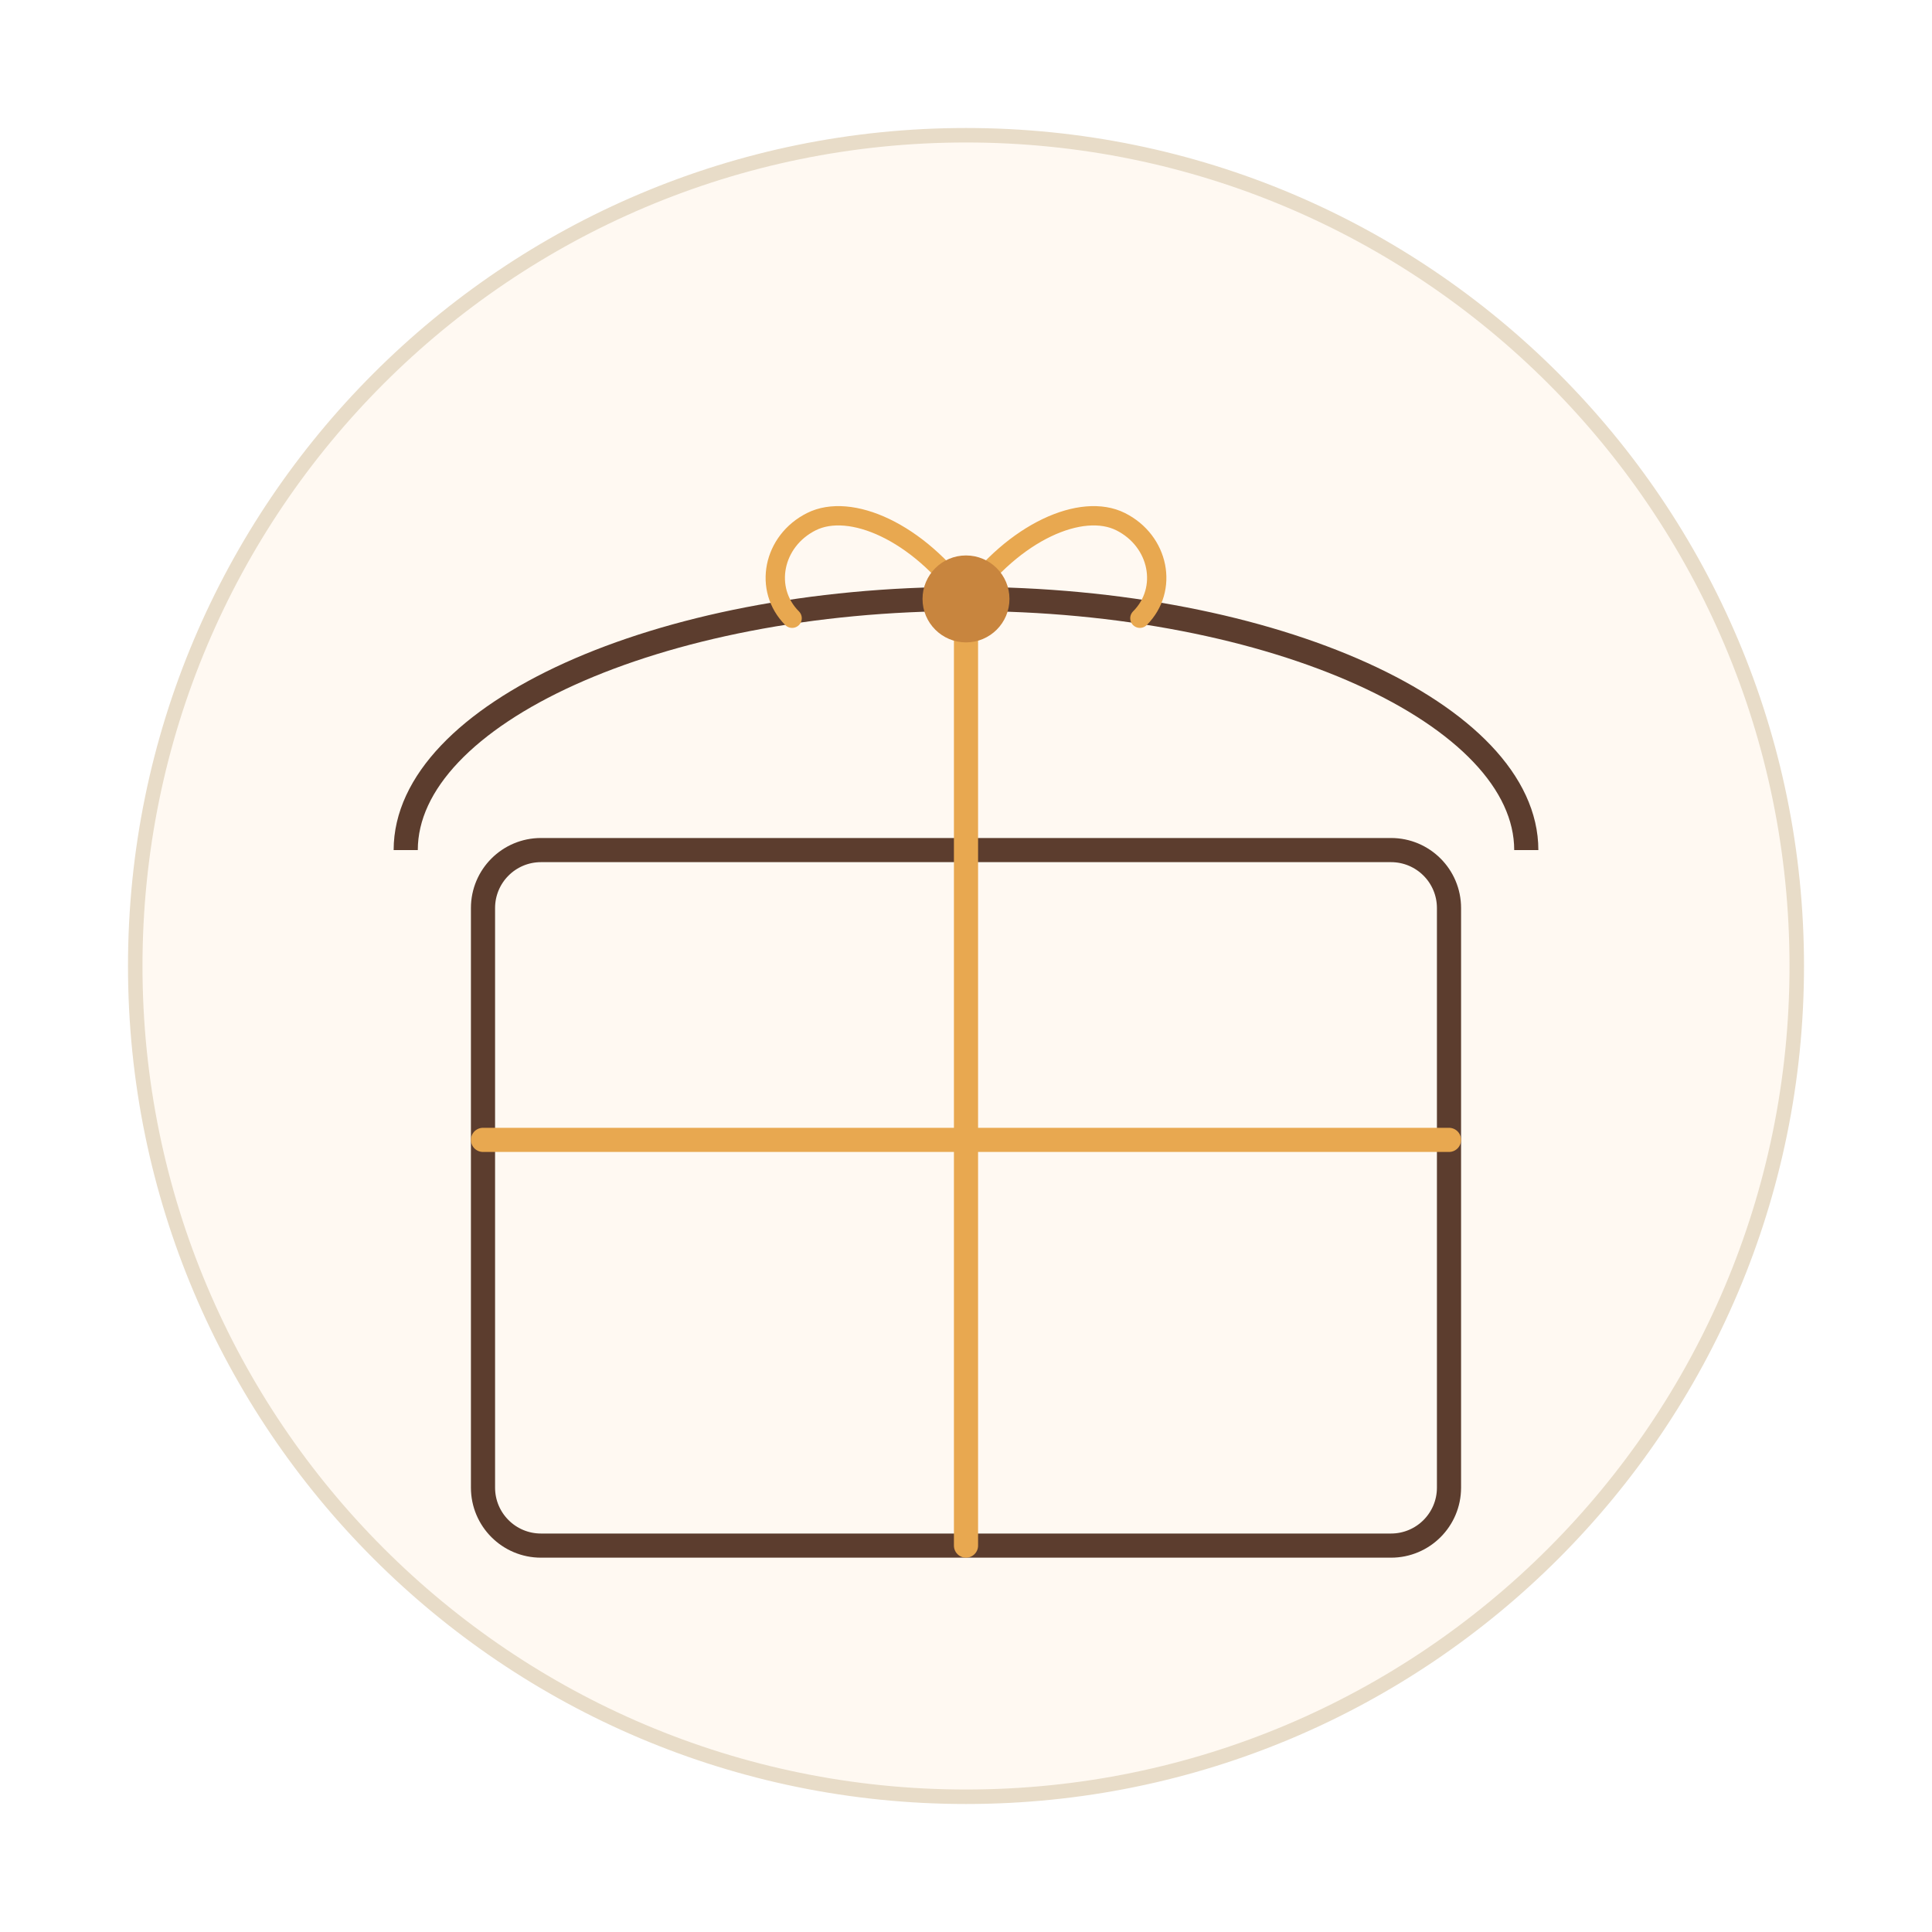
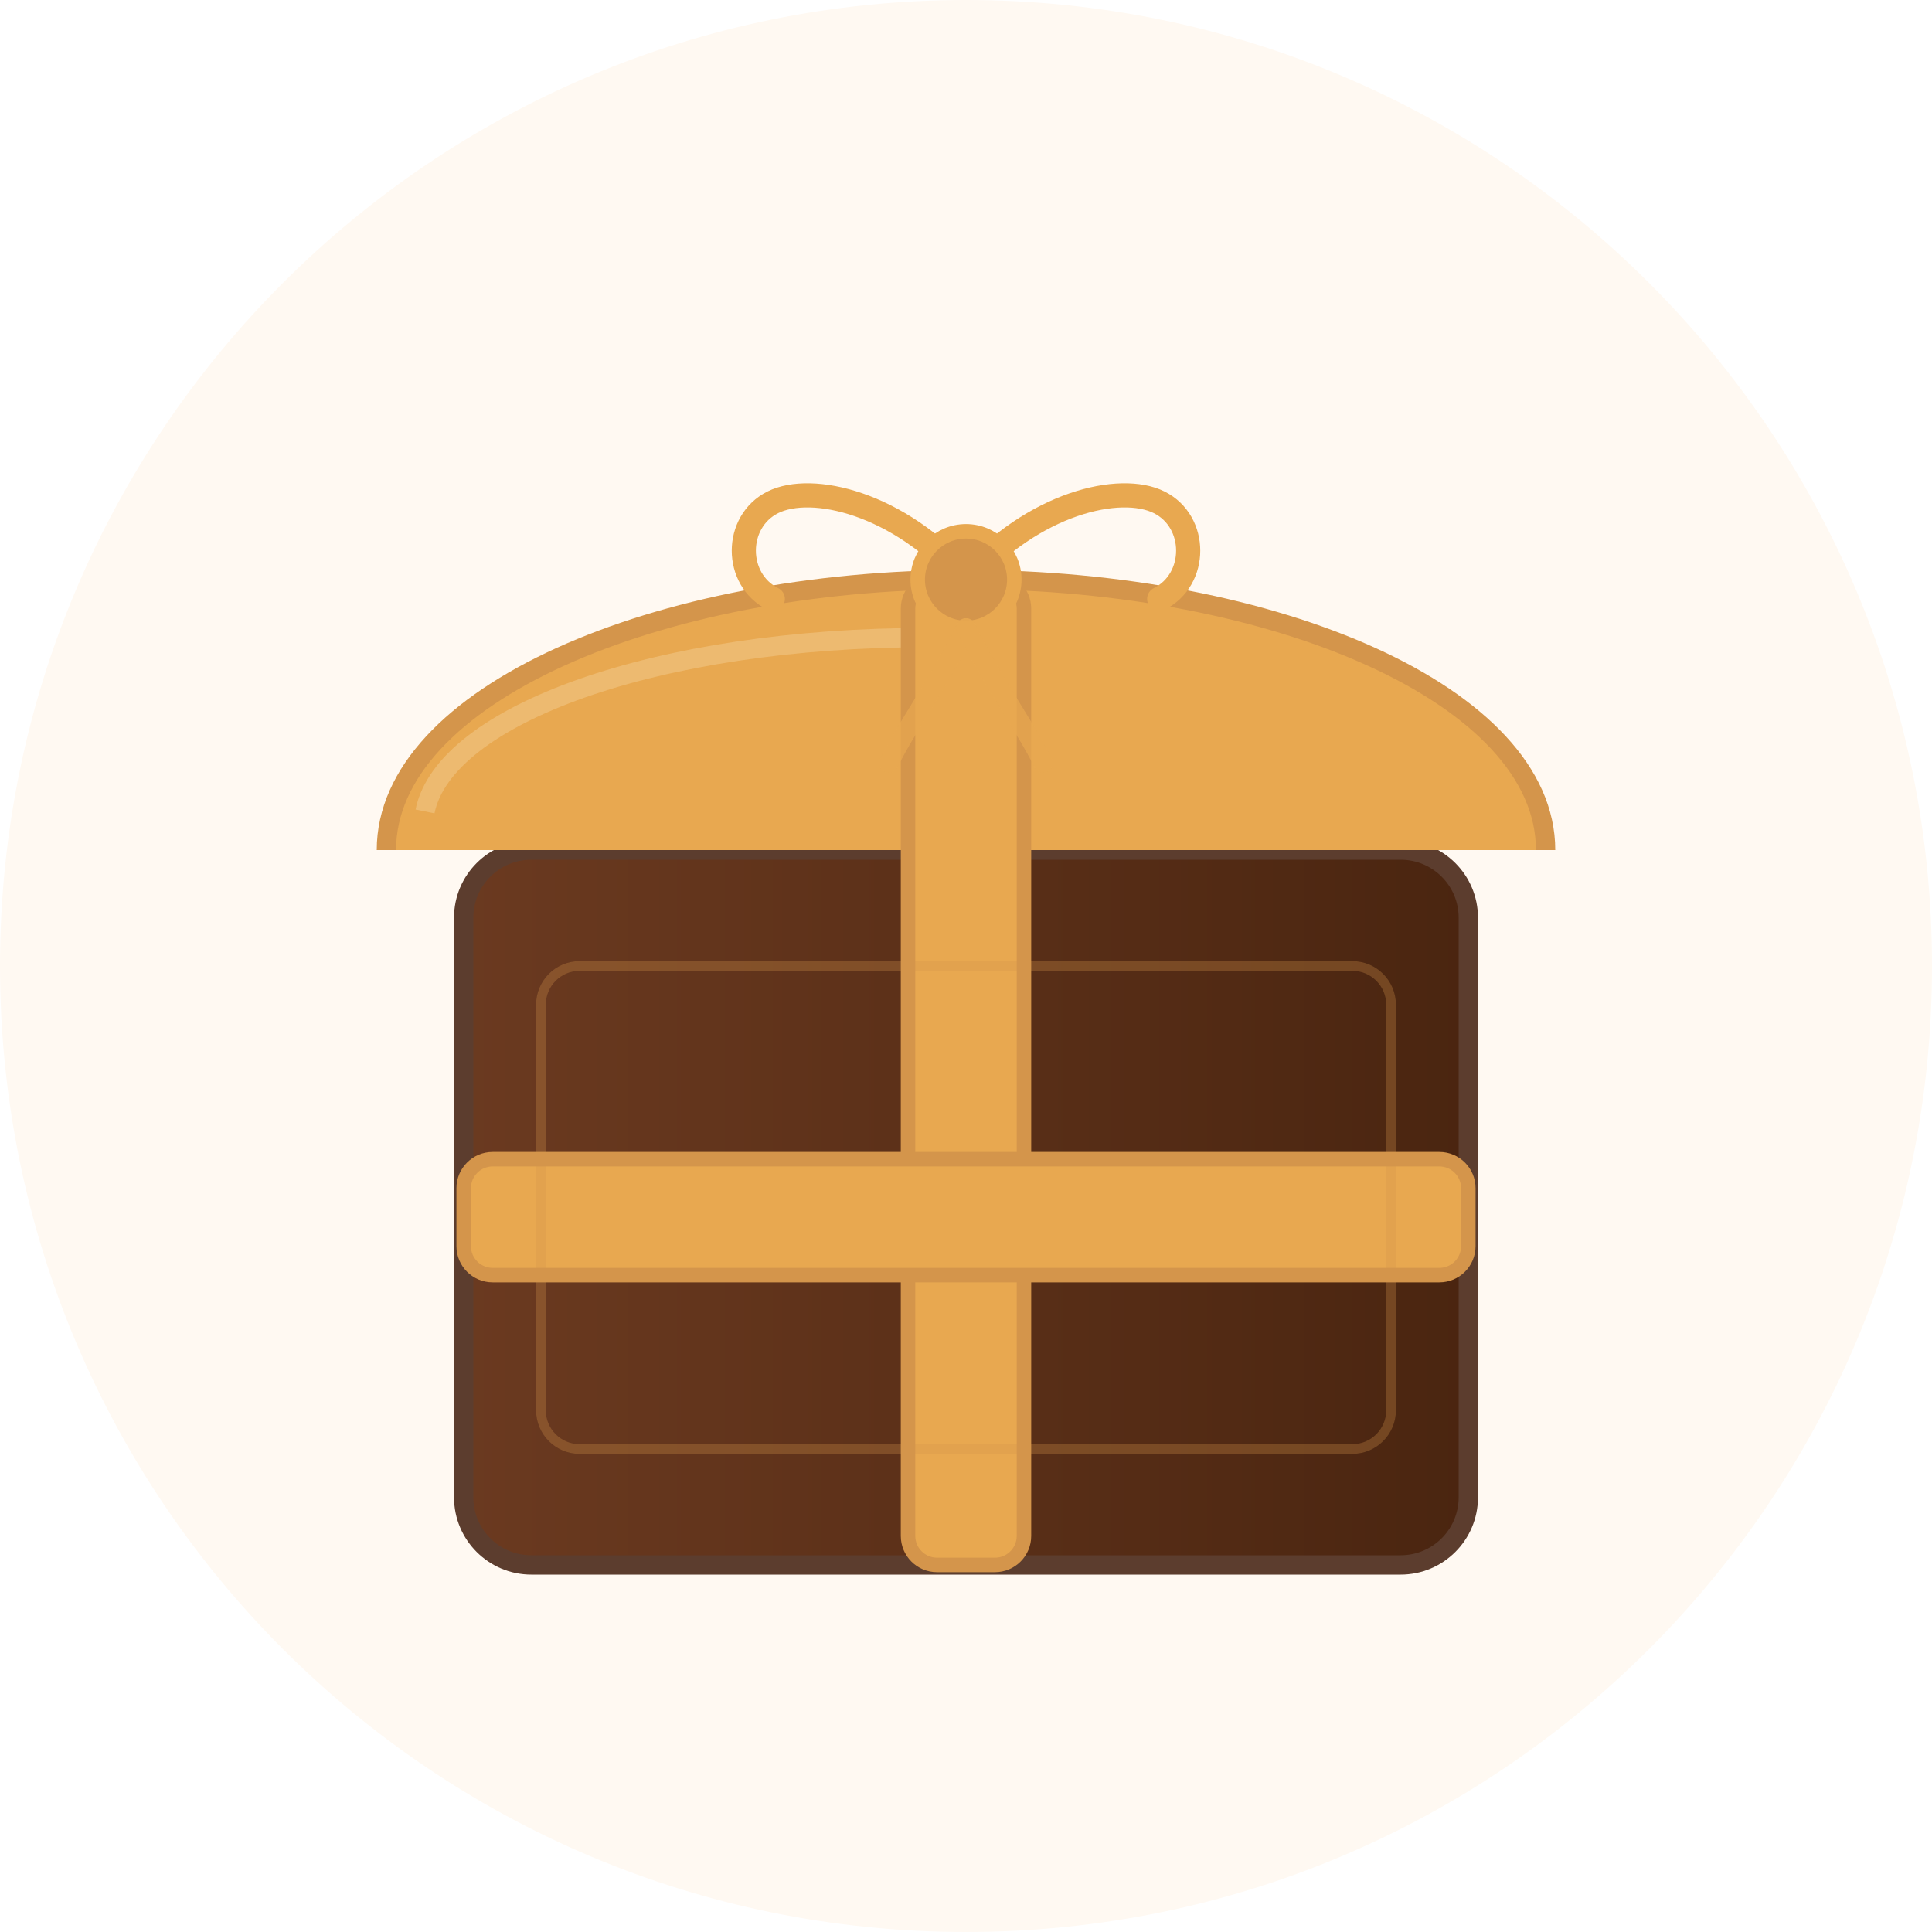
<svg xmlns="http://www.w3.org/2000/svg" width="200" height="200" viewBox="0 0 200 200">
-   <circle cx="100" cy="100" r="86" fill="#FFF9F2" stroke="#E8DCC8" stroke-width="1.5" />
-   <rect x="50" y="88" width="100" height="72" rx="6" fill="none" stroke="#5C3D2E" stroke-width="2.5" />
-   <path d="M42 88c0-14 26-26 58-26s58 12 58 26" fill="none" stroke="#5C3D2E" stroke-width="2.5" />
-   <line x1="100" y1="62" x2="100" y2="160" stroke="#E8A850" stroke-width="2.5" stroke-linecap="round" />
-   <line x1="50" y1="118" x2="150" y2="118" stroke="#E8A850" stroke-width="2.5" stroke-linecap="round" />
-   <path d="M100 62c-5-7-12-10-16-8s-5 7-2 10" fill="none" stroke="#E8A850" stroke-width="2" stroke-linecap="round" />
-   <path d="M100 62c5-7 12-10 16-8s5 7 2 10" fill="none" stroke="#E8A850" stroke-width="2" stroke-linecap="round" />
-   <circle cx="100" cy="62" r="4.5" fill="#C8853E" />
+   <defs>
+     <radialGradient id="glow">
+       <stop offset="0%" stop-color="#E8A850" stop-opacity="0.9" />
+       <stop offset="50%" stop-color="#F5D5A0" stop-opacity="0.3" />
+       <stop offset="100%" stop-color="#FFF9F2" stop-opacity="0" />
+     </radialGradient>
+     <radialGradient id="cookie">
+       <stop offset="0%" stop-color="#E8B860" />
+       <stop offset="60%" stop-color="#C8843C" />
+       <stop offset="100%" stop-color="#A86828" />
+     </radialGradient>
+     <linearGradient id="wood">
+       <stop offset="0%" stop-color="#6B3A20" />
+       <stop offset="100%" stop-color="#4A2510" />
+     </linearGradient>
+     <linearGradient id="metal">
+       <stop offset="0%" stop-color="#D8D0C0" />
+       <stop offset="100%" stop-color="#B0A898" />
+     </linearGradient>
+     <radialGradient id="warm">
+       <stop offset="0%" stop-color="#FDF3E2" stop-opacity="0.6" />
+       <stop offset="100%" stop-color="#FFF9F2" stop-opacity="0" />
+     </radialGradient>
+   </defs>
+   <rect x="0" y="0" width="200" height="200" rx="100" fill="#FFF9F2" />
+   <rect x="48" y="88" width="104" height="74" rx="7" fill="url(#wood)" />
+   <rect x="48" y="88" width="104" height="74" rx="7" fill="none" stroke="#5C3D2E" stroke-width="2" />
+   <path d="M40 88c0-16 28-28 60-28s60 12 60 28" fill="#E8A850" stroke="#D4954B" stroke-width="2" />
+   <path d="M44 84c2-10 24-18 52-18" fill="none" stroke="#F5D5A0" stroke-width="2" opacity="0.4" />
+   <rect x="94" y="60" width="12" height="102" rx="3" fill="#E8A850" stroke="#D4954B" stroke-width="1.5" />
+   <rect x="48" y="120" width="104" height="12" rx="3" fill="#E8A850" stroke="#D4954B" stroke-width="1.5" />
+   <path d="M100 60c-7-8-16-10-20-8s-4 8 0 10" fill="none" stroke="#E8A850" stroke-width="2.5" stroke-linecap="round" />
+   <path d="M100 60c7-8 16-10 20-8s4 8 0 10" fill="none" stroke="#E8A850" stroke-width="2.5" stroke-linecap="round" />
+   <circle cx="100" cy="60" r="5" fill="#D4954B" stroke="#E8A850" stroke-width="1.5" />
+   <path d="M100 65c-3 6-6 10-8 14" fill="none" stroke="#E8A850" stroke-width="2" stroke-linecap="round" opacity="0.7" />
+   <path d="M100 65c3 6 6 10 8 14" fill="none" stroke="#E8A850" stroke-width="2" stroke-linecap="round" opacity="0.7" />
+   <rect x="56" y="100" width="88" height="50" rx="4" fill="none" stroke="#D4954B" stroke-width="1" opacity="0.3" />
</svg>
